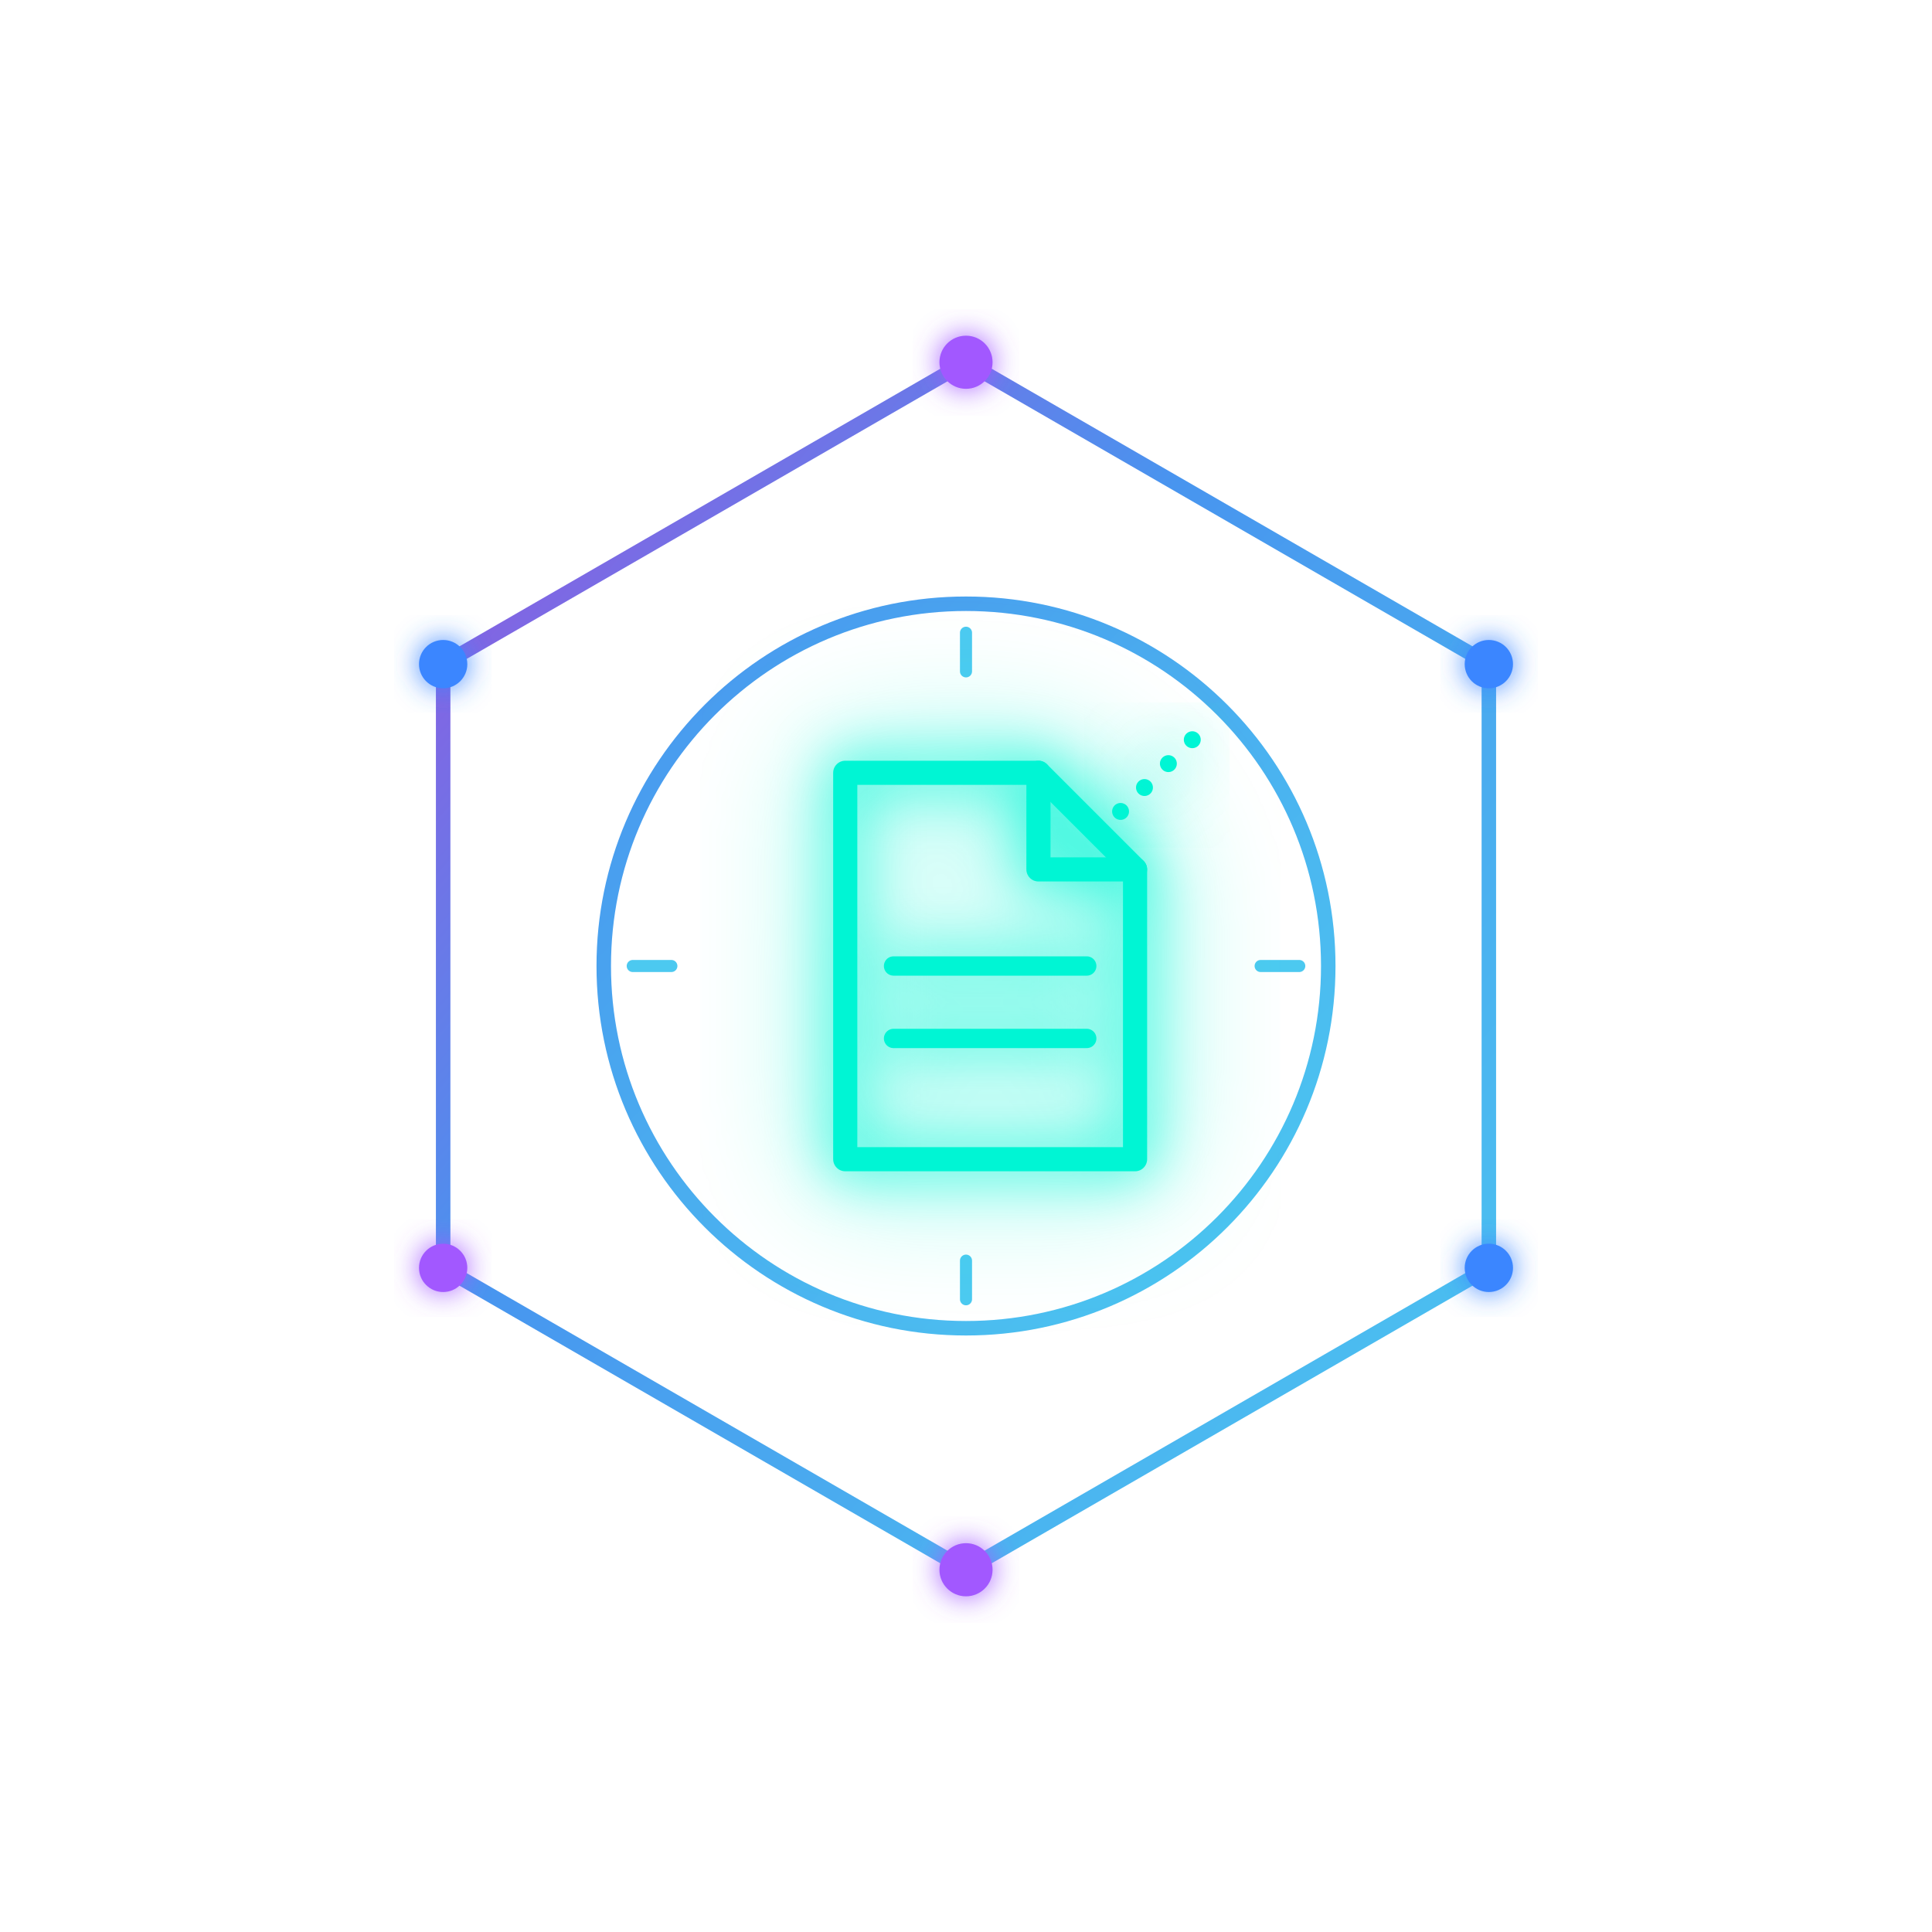
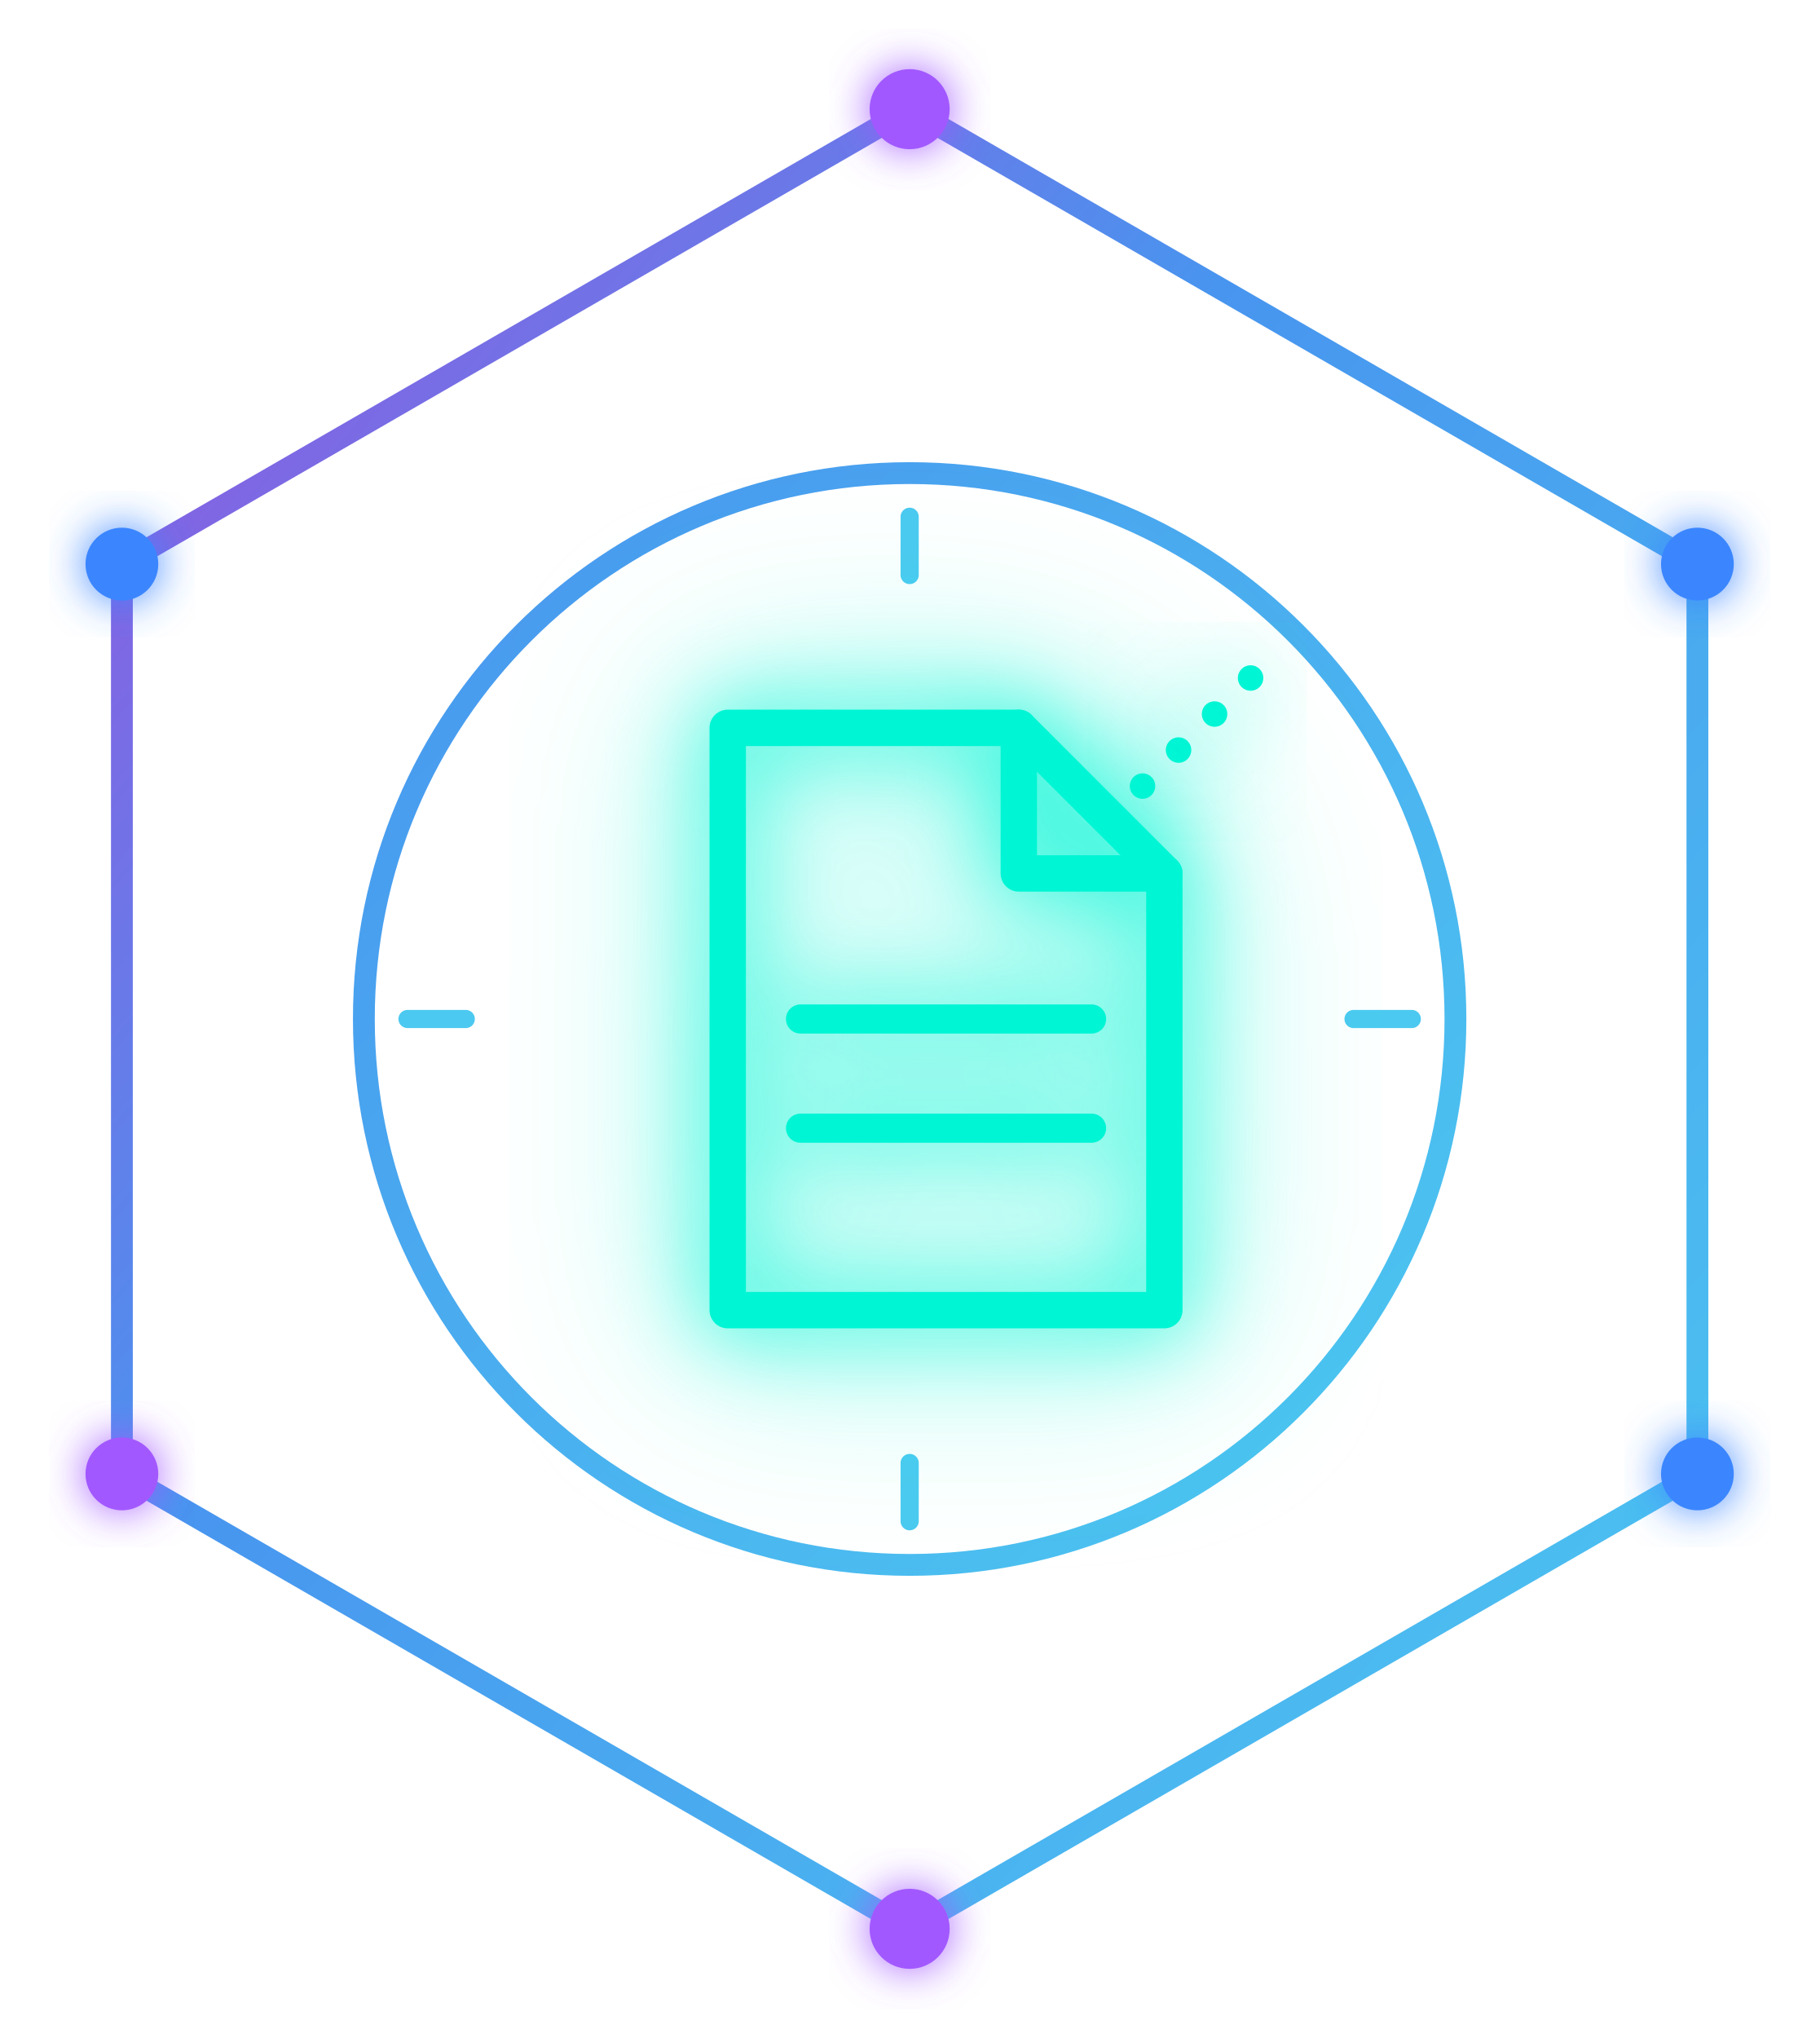
- <svg xmlns="http://www.w3.org/2000/svg" viewBox="0 0 400 400" width="100%" height="100%">
+ <svg xmlns="http://www.w3.org/2000/svg" viewBox="75 60 250 280" width="100%" height="100%">
  <defs>
    <linearGradient id="hexGrad_Asset" x1="0%" y1="0%" x2="100%" y2="100%">
      <stop offset="0%" stop-color="#9d4edd" />
      <stop offset="40%" stop-color="#4895ef" />
      <stop offset="100%" stop-color="#4cc9f0" />
    </linearGradient>
    <linearGradient id="clockGrad_Asset" x1="0%" y1="0%" x2="100%" y2="100%">
      <stop offset="0%" stop-color="#4895ef" />
      <stop offset="100%" stop-color="#4cc9f0" />
    </linearGradient>
    <filter id="cyanGlow_Asset" x="-50%" y="-50%" width="200%" height="200%">
      <feGaussianBlur stdDeviation="6" result="blur1" />
      <feGaussianBlur stdDeviation="12" result="blur2" />
      <feMerge>
        <feMergeNode in="blur2" />
        <feMergeNode in="blur1" />
        <feMergeNode in="SourceGraphic" />
      </feMerge>
    </filter>
    <filter id="dotGlow_Asset" x="-50%" y="-50%" width="200%" height="200%">
      <feGaussianBlur stdDeviation="3" result="blur" />
      <feMerge>
        <feMergeNode in="blur" />
        <feMergeNode in="SourceGraphic" />
      </feMerge>
    </filter>
  </defs>
  <g id="homostamp-logo-asset" transform="translate(0,0)">
    <polygon points="       200, 75       308.25, 137.5       308.25, 262.5       200, 325       91.75, 262.5       91.75, 137.5" fill="none" stroke="url(#hexGrad_Asset)" stroke-width="3" stroke-linejoin="round" />
    <circle cx="200" cy="75" r="5.5" fill="#a259ff" filter="url(#dotGlow_Asset)" />
    <circle cx="308.25" cy="137.5" r="5" fill="#3a86ff" filter="url(#dotGlow_Asset)" />
    <circle cx="308.25" cy="262.5" r="5" fill="#3a86ff" filter="url(#dotGlow_Asset)" />
    <circle cx="200" cy="325" r="5.5" fill="#a259ff" filter="url(#dotGlow_Asset)" />
    <circle cx="91.75" cy="262.5" r="5" fill="#a259ff" filter="url(#dotGlow_Asset)" />
    <circle cx="91.75" cy="137.5" r="5" fill="#3a86ff" filter="url(#dotGlow_Asset)" />
    <circle cx="200" cy="200" r="75" fill="none" stroke="url(#clockGrad_Asset)" stroke-width="3" />
    <line x1="200" y1="131" x2="200" y2="139" stroke="#4cc9f0" stroke-width="2.5" stroke-linecap="round" />
    <line x1="269" y1="200" x2="261" y2="200" stroke="#4cc9f0" stroke-width="2.5" stroke-linecap="round" />
    <line x1="200" y1="269" x2="200" y2="261" stroke="#4cc9f0" stroke-width="2.5" stroke-linecap="round" />
    <line x1="131" y1="200" x2="139" y2="200" stroke="#4cc9f0" stroke-width="2.5" stroke-linecap="round" />
    <line x1="232" y1="168" x2="247" y2="153" stroke="#00f5d4" stroke-width="3.5" stroke-linecap="round" stroke-dasharray="0 7" filter="url(#cyanGlow_Asset)" />
    <g id="central-file-icon" transform="translate(165, 160)" filter="url(#cyanGlow_Asset)">
      <path d="M 10 0 L 50 0 L 70 20 L 70 80 L 10 80 Z" fill="none" stroke="#00f5d4" stroke-width="5" stroke-linecap="round" stroke-linejoin="round" />
      <path d="M 50 0 L 50 20 L 70 20" fill="none" stroke="#00f5d4" stroke-width="5" stroke-linecap="round" stroke-linejoin="round" />
      <line x1="20" y1="40" x2="60" y2="40" stroke="#00f5d4" stroke-width="4" stroke-linecap="round" />
      <line x1="20" y1="55" x2="60" y2="55" stroke="#00f5d4" stroke-width="4" stroke-linecap="round" />
    </g>
  </g>
</svg>
